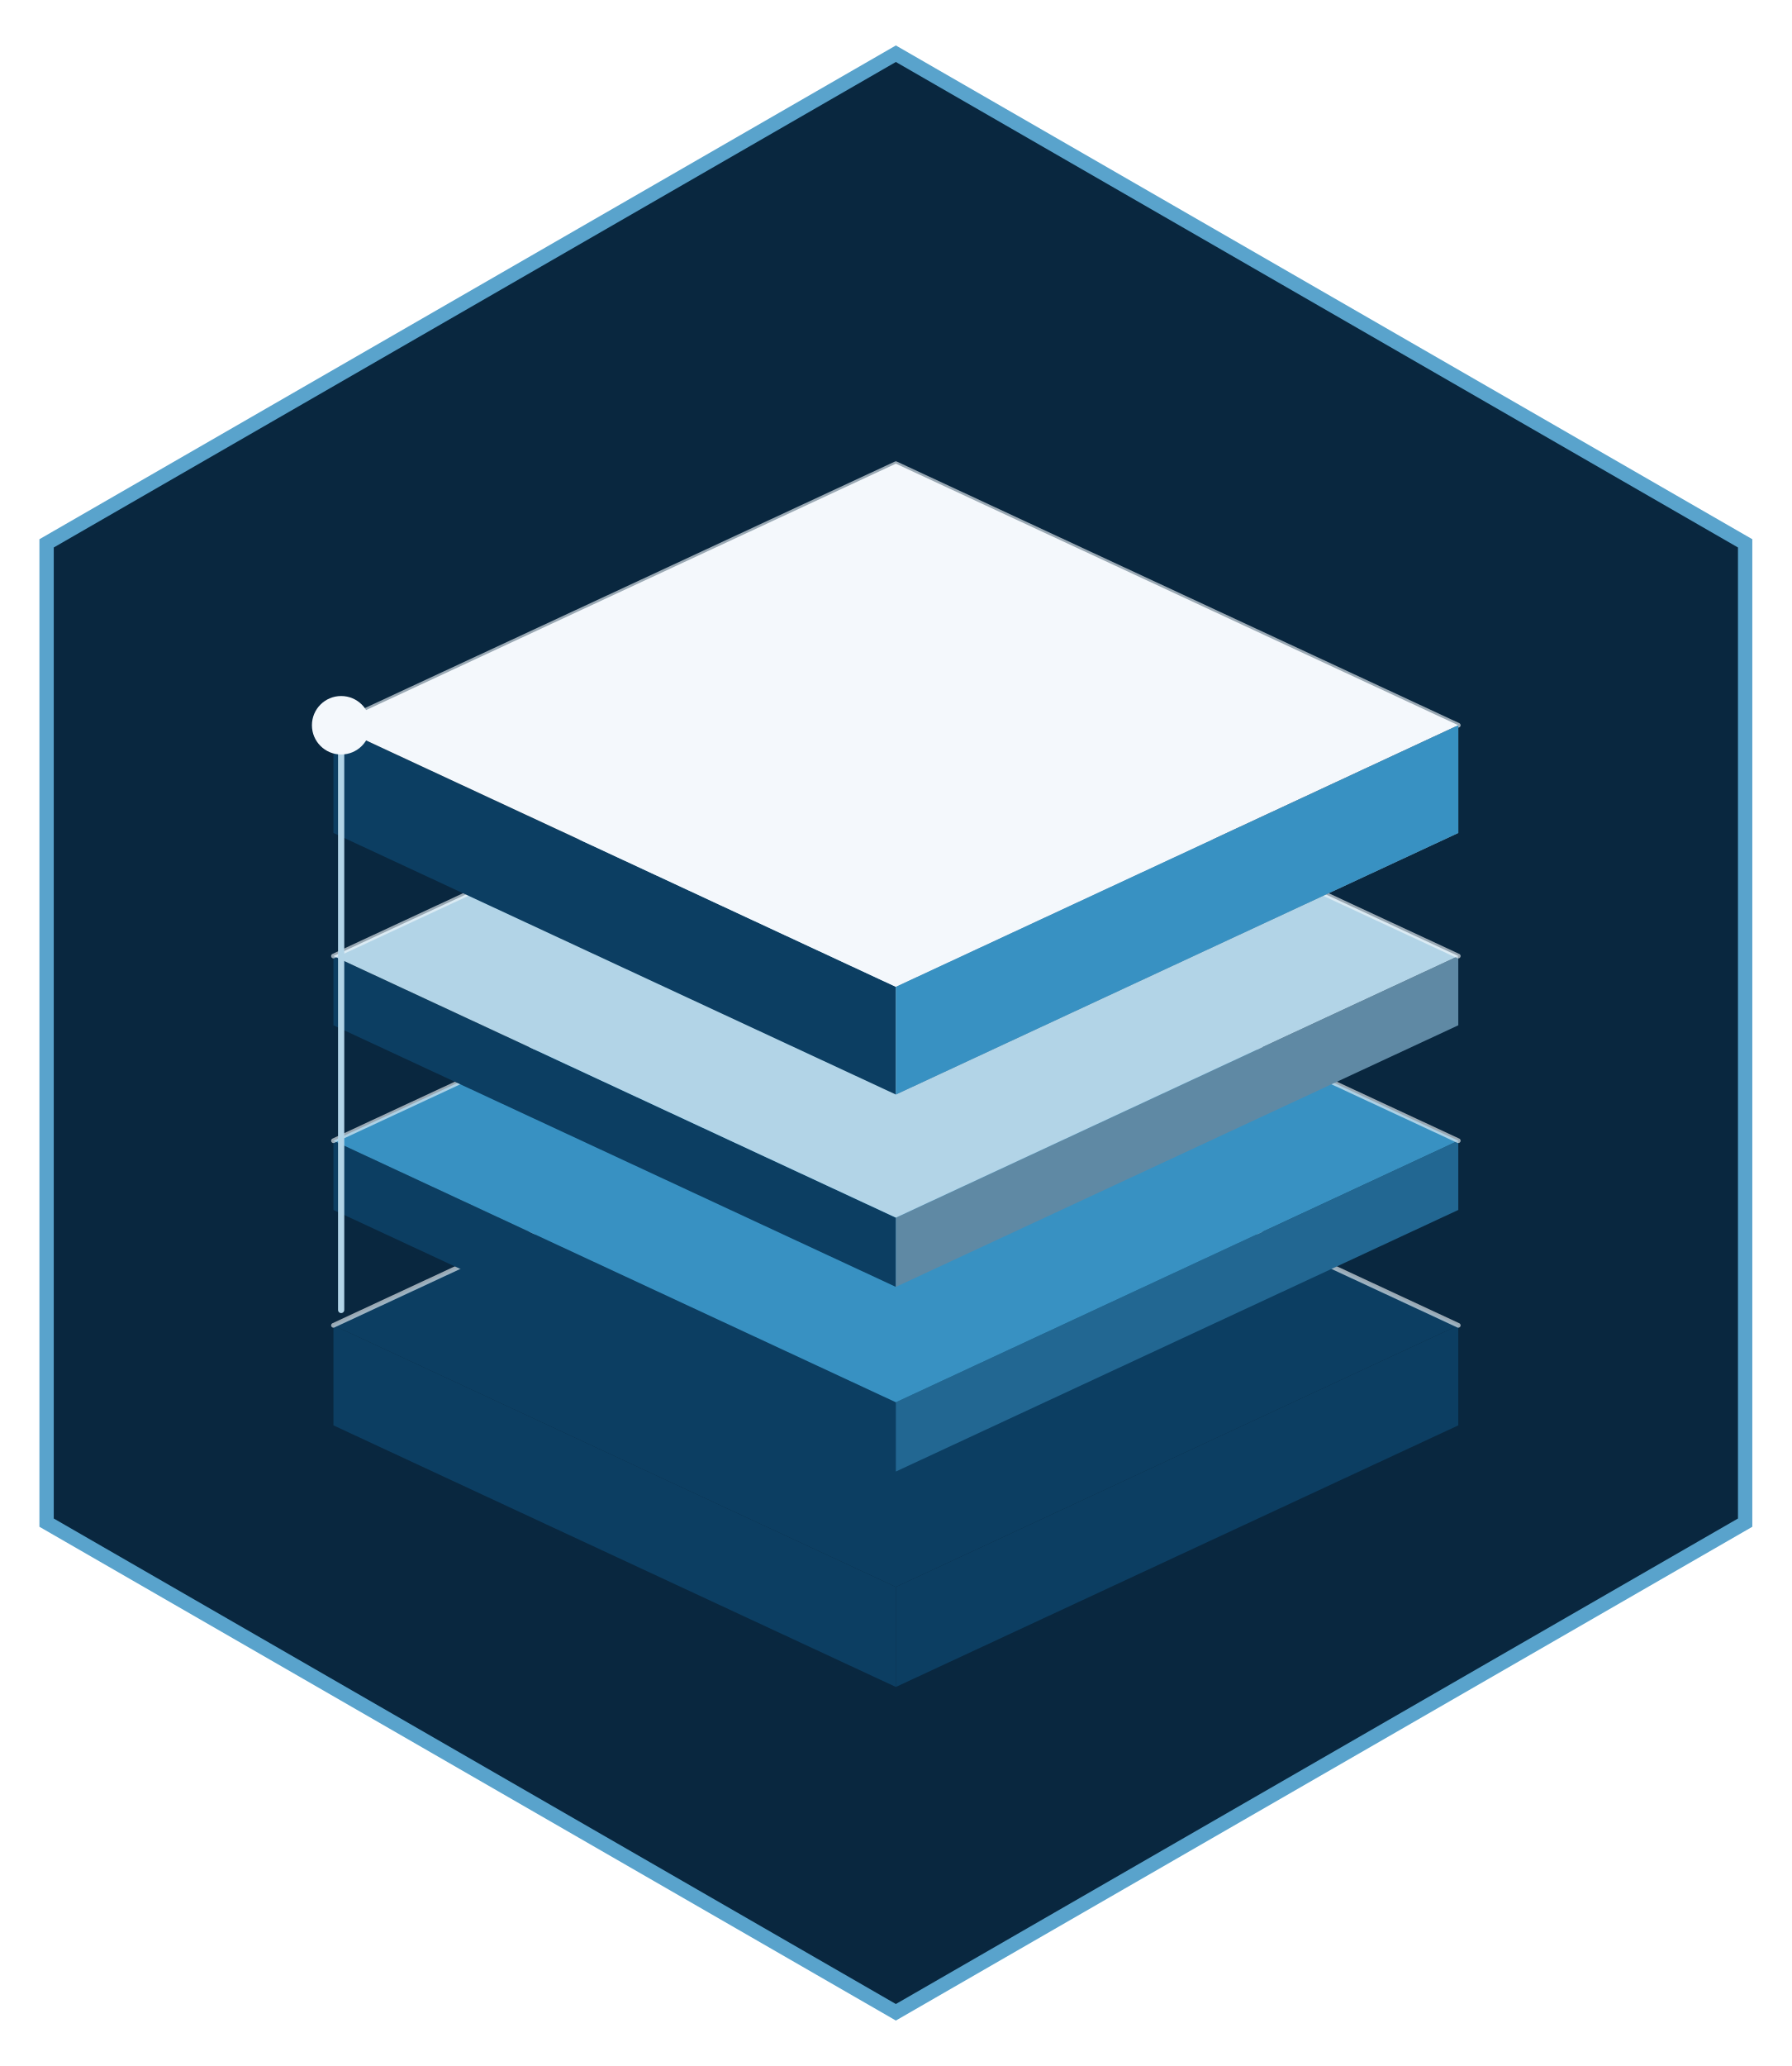
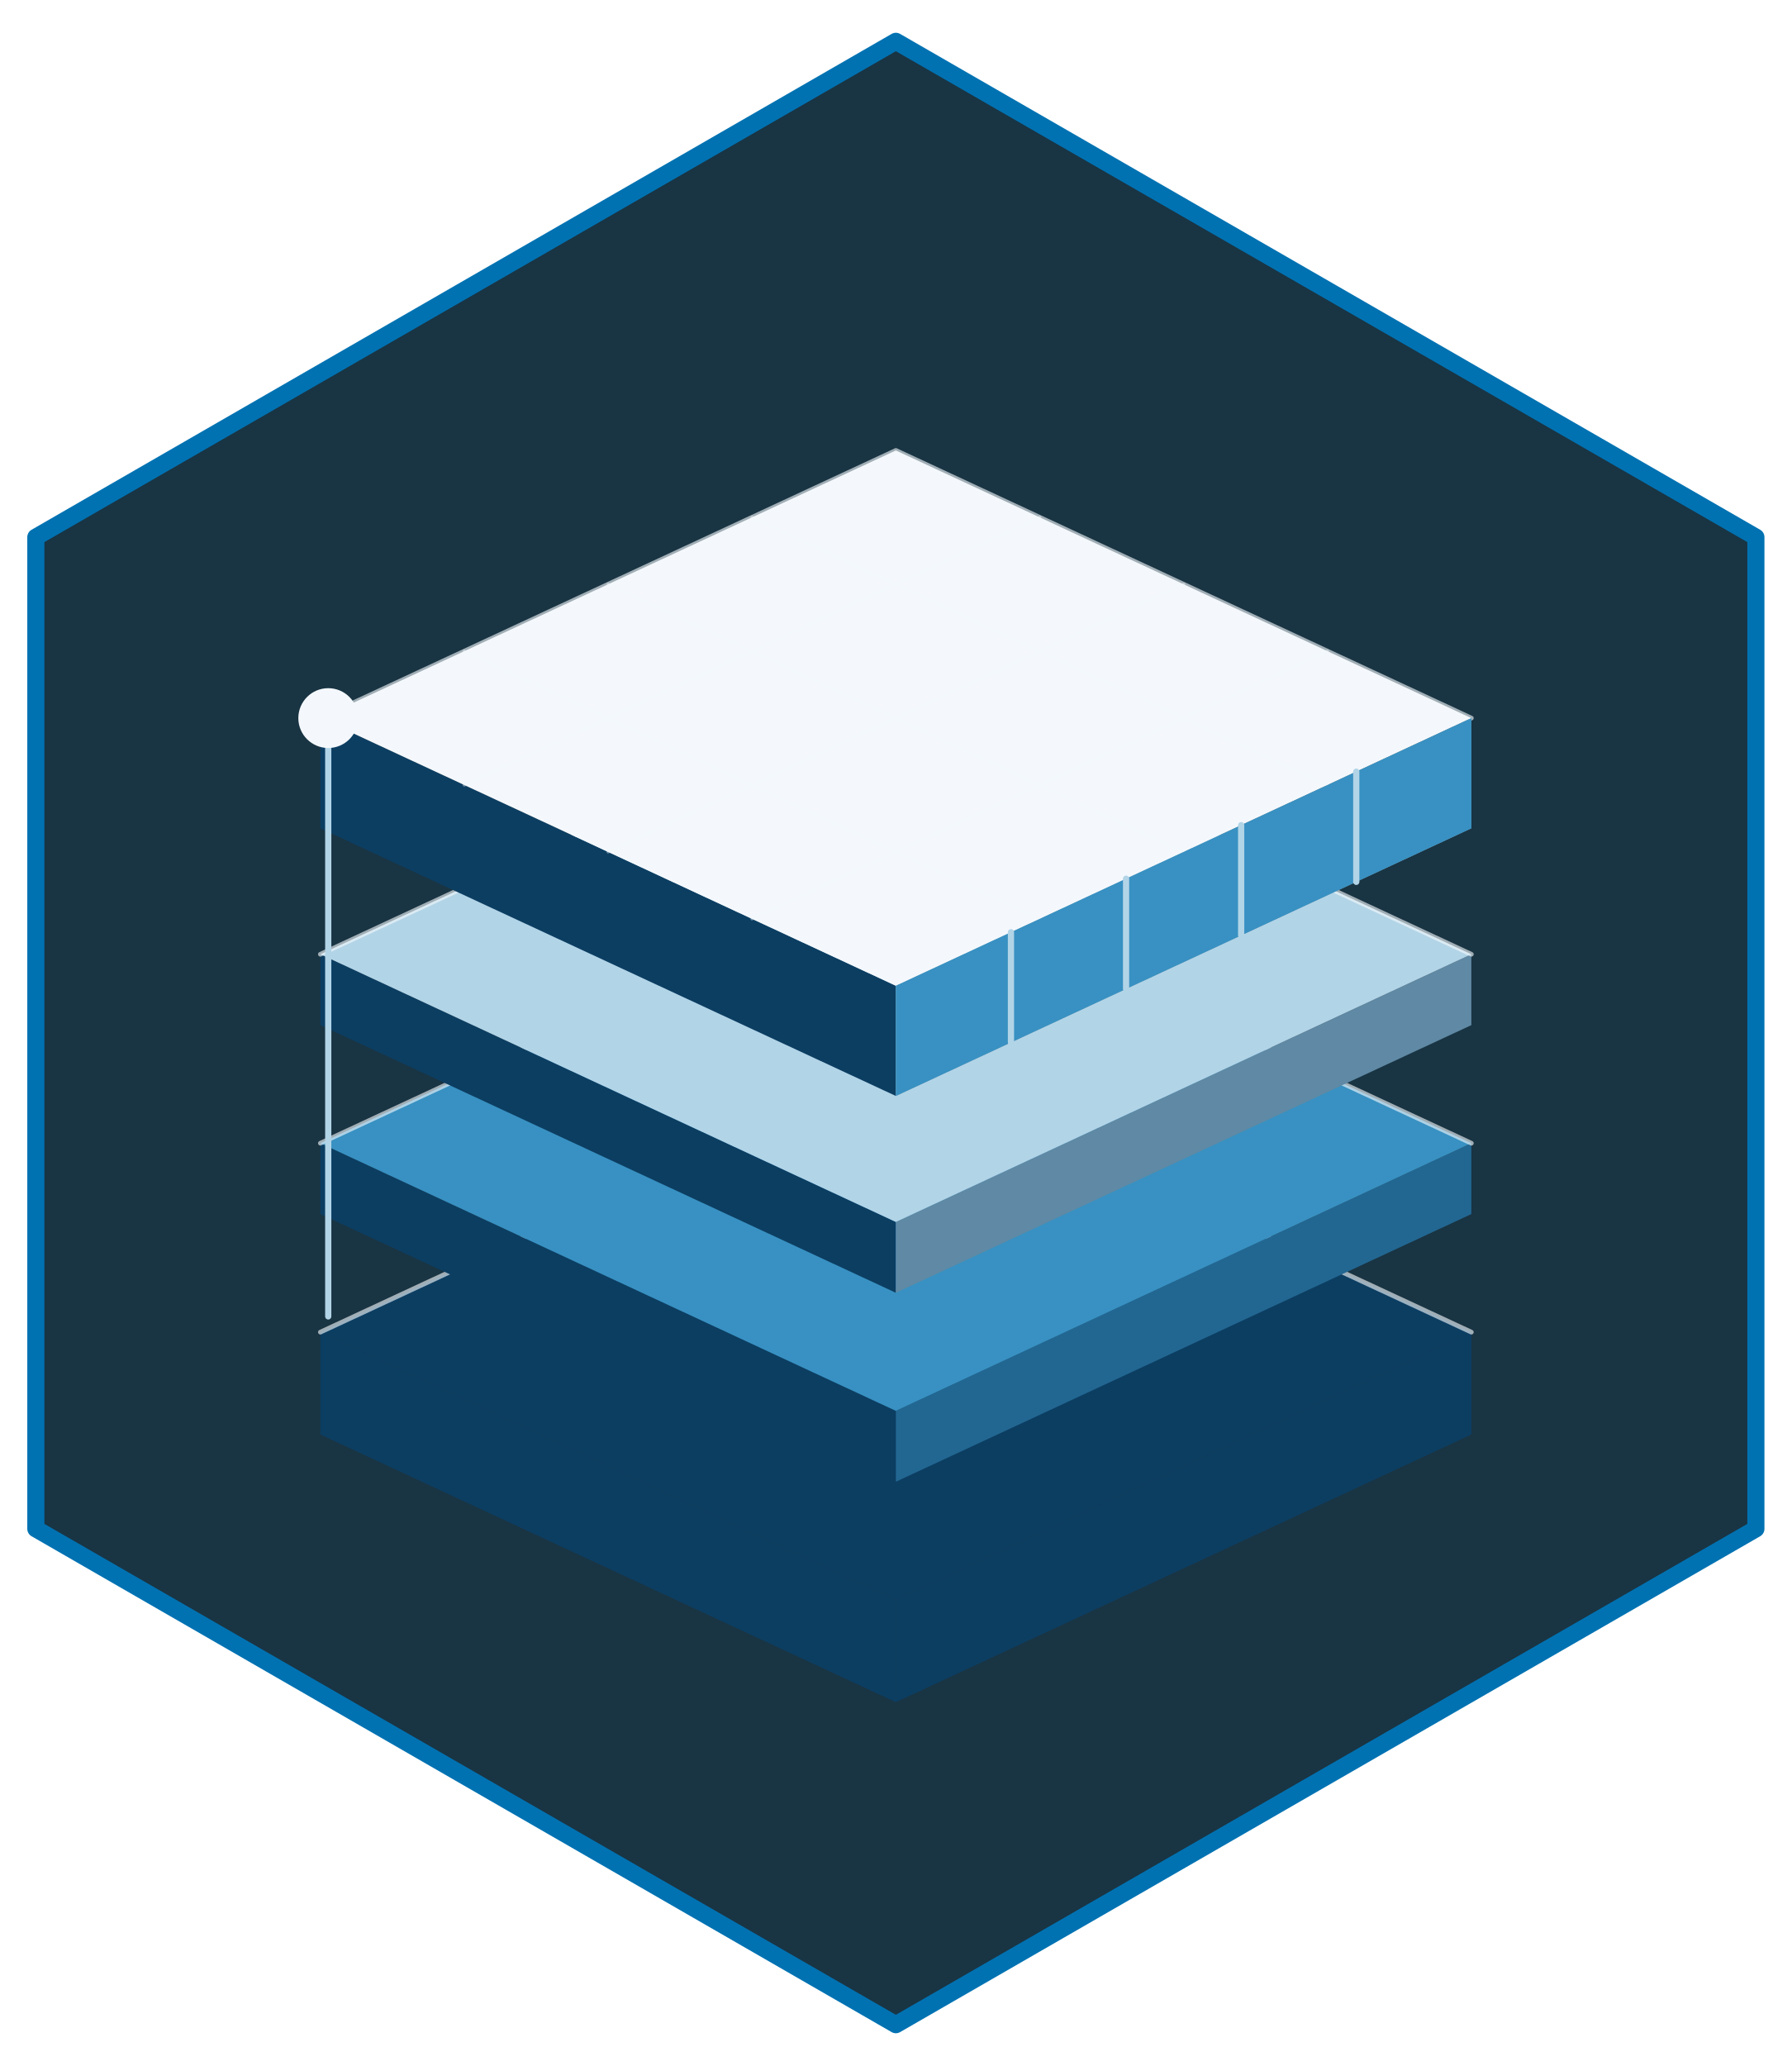
- <svg xmlns="http://www.w3.org/2000/svg" width="432" height="498" viewBox="0 0 432 498">
-   <path fill-rule="nonzero" fill="rgb(100%, 100%, 100%)" fill-opacity="1" d="M 216 4.98 L 427.68 126.988 L 427.68 371.012 L 216 493.02 L 4.32 371.012 L 4.32 126.988 Z M 216 4.98 " />
-   <path fill-rule="nonzero" fill="rgb(34.902%, 63.922%, 80%)" fill-opacity="1" d="M 216 10.957 L 422.496 129.977 L 422.496 368.023 L 216 487.043 L 9.504 368.023 L 9.504 129.977 Z M 216 10.957 " />
-   <path fill-rule="nonzero" fill="rgb(3.529%, 15.294%, 24.706%)" fill-opacity="1" d="M 216 14.941 L 419.039 131.969 L 419.039 366.031 L 216 483.059 L 12.961 366.031 L 12.961 131.969 Z M 216 14.941 " />
-   <path fill-rule="nonzero" fill="rgb(4.706%, 24.314%, 38.431%)" fill-opacity="1" d="M 80.395 319.473 L 216 382.523 L 216 406.633 L 80.395 343.578 Z M 80.395 319.473 " />
-   <path fill-rule="nonzero" fill="rgb(4.706%, 24.314%, 38.431%)" fill-opacity="1" d="M 216 382.523 L 351.605 319.473 L 351.605 343.578 L 216 406.633 Z M 216 382.523 " />
-   <path fill-rule="nonzero" fill="rgb(4.706%, 24.314%, 38.431%)" fill-opacity="1" d="M 80.395 319.473 L 216 256.418 L 351.605 319.473 L 216 382.523 Z M 80.395 319.473 " />
-   <path fill="none" stroke-width="1.125" stroke-linecap="round" stroke-linejoin="round" stroke="rgb(95.686%, 97.255%, 98.824%)" stroke-opacity="0.62" stroke-miterlimit="10" d="M 80.395 319.473 L 216 256.418 L 351.605 319.473 " />
-   <path fill-rule="nonzero" fill="rgb(4.706%, 24.314%, 38.431%)" fill-opacity="1" d="M 80.395 274.965 L 216 338.016 L 216 354.707 L 80.395 291.652 Z M 80.395 274.965 " />
-   <path fill-rule="nonzero" fill="rgb(13.333%, 40.392%, 57.255%)" fill-opacity="1" d="M 216 338.016 L 351.605 274.965 L 351.605 291.652 L 216 354.707 Z M 216 338.016 " />
-   <path fill-rule="nonzero" fill="rgb(21.961%, 56.863%, 76.078%)" fill-opacity="1" d="M 80.395 274.965 L 216 211.91 L 351.605 274.965 L 216 338.016 Z M 80.395 274.965 " />
-   <path fill="none" stroke-width="1.125" stroke-linecap="round" stroke-linejoin="round" stroke="rgb(95.686%, 97.255%, 98.824%)" stroke-opacity="0.62" stroke-miterlimit="10" d="M 80.395 274.965 L 216 211.91 L 351.605 274.965 " />
-   <path fill-rule="nonzero" fill="rgb(4.706%, 24.314%, 38.431%)" fill-opacity="1" d="M 80.395 230.453 L 216 293.508 L 216 310.199 L 80.395 247.145 Z M 80.395 230.453 " />
-   <path fill-rule="nonzero" fill="rgb(37.255%, 53.725%, 64.314%)" fill-opacity="1" d="M 216 293.508 L 351.605 230.453 L 351.605 247.145 L 216 310.199 Z M 216 293.508 " />
-   <path fill-rule="nonzero" fill="rgb(69.804%, 83.137%, 90.588%)" fill-opacity="1" d="M 80.395 230.453 L 216 167.402 L 351.605 230.453 L 216 293.508 Z M 80.395 230.453 " />
-   <path fill="none" stroke-width="1.125" stroke-linecap="round" stroke-linejoin="round" stroke="rgb(95.686%, 97.255%, 98.824%)" stroke-opacity="0.62" stroke-miterlimit="10" d="M 80.395 230.453 L 216 167.402 L 351.605 230.453 " />
-   <path fill-rule="nonzero" fill="rgb(4.706%, 24.314%, 38.431%)" fill-opacity="1" d="M 80.395 174.82 L 216 237.871 L 216 263.836 L 80.395 200.781 Z M 80.395 174.82 " />
-   <path fill-rule="nonzero" fill="rgb(50.196%, 60.784%, 68.627%)" fill-opacity="1" d="M 216 237.871 L 351.605 174.82 L 351.605 200.781 L 216 263.836 Z M 216 237.871 " />
-   <path fill-rule="nonzero" fill="rgb(95.686%, 97.255%, 98.824%)" fill-opacity="1" d="M 80.395 174.82 L 216 111.766 L 351.605 174.82 L 216 237.871 Z M 80.395 174.82 " />
-   <path fill="none" stroke-width="1.125" stroke-linecap="round" stroke-linejoin="round" stroke="rgb(95.686%, 97.255%, 98.824%)" stroke-opacity="0.62" stroke-miterlimit="10" d="M 80.395 174.82 L 216 111.766 L 351.605 174.82 " />
-   <path fill-rule="nonzero" fill="rgb(21.961%, 56.863%, 76.078%)" fill-opacity="1" d="M 216 237.871 L 351.605 174.82 L 351.605 200.781 L 216 263.836 Z M 216 237.871 " />
-   <path fill="none" stroke-width="1.5" stroke-linecap="round" stroke-linejoin="round" stroke="rgb(69.804%, 83.137%, 90.588%)" stroke-opacity="1" stroke-miterlimit="10" d="M 82.254 315.762 L 82.254 174.82 " />
-   <path fill-rule="nonzero" fill="rgb(95.686%, 97.255%, 98.824%)" fill-opacity="1" d="M 89.301 174.82 C 89.301 178.711 86.145 181.867 82.254 181.867 C 78.359 181.867 75.207 178.711 75.207 174.82 C 75.207 170.926 78.359 167.773 82.254 167.773 C 86.145 167.773 89.301 170.926 89.301 174.82 " />
+ <svg xmlns="http://www.w3.org/2000/svg" width="432pt" height="498pt" viewBox="0 0 432 498">
+   <path fill-rule="nonzero" fill="rgb(9.804%, 20.392%, 26.275%)" fill-opacity="1" stroke-width="4.125" stroke-linecap="round" stroke-linejoin="round" stroke="rgb(0%, 44.706%, 69.804%)" stroke-opacity="1" stroke-miterlimit="10" d="M 216 9.961 L 423.359 129.48 L 423.359 368.52 L 216 488.039 L 8.641 368.52 L 8.641 129.48 Z M 216 9.961 " />
+   <path fill-rule="nonzero" fill="rgb(4.706%, 24.314%, 38.431%)" fill-opacity="1" d="M 77.242 321.109 L 216 385.629 L 216 410.301 L 77.242 345.781 Z M 77.242 321.109 " />
+   <path fill-rule="nonzero" fill="rgb(4.706%, 24.314%, 38.431%)" fill-opacity="1" d="M 216 385.629 L 354.758 321.109 L 354.758 345.781 L 216 410.301 Z M 216 385.629 " />
+   <path fill-rule="nonzero" fill="rgb(4.706%, 24.314%, 38.431%)" fill-opacity="1" d="M 77.242 321.109 L 216 256.59 L 354.758 321.109 L 216 385.629 Z M 77.242 321.109 " />
+   <path fill="none" stroke-width="1.125" stroke-linecap="round" stroke-linejoin="round" stroke="rgb(95.686%, 97.255%, 98.824%)" stroke-opacity="0.62" stroke-miterlimit="10" d="M 77.242 321.109 L 216 256.59 L 354.758 321.109 " />
+   <path fill-rule="nonzero" fill="rgb(4.706%, 24.314%, 38.431%)" fill-opacity="1" d="M 77.242 275.566 L 216 340.086 L 216 357.164 L 77.242 292.645 Z M 77.242 275.566 " />
+   <path fill-rule="nonzero" fill="rgb(13.333%, 40.392%, 57.255%)" fill-opacity="1" d="M 216 340.086 L 354.758 275.566 L 354.758 292.645 L 216 357.164 Z M 216 340.086 " />
+   <path fill-rule="nonzero" fill="rgb(21.961%, 56.863%, 76.078%)" fill-opacity="1" d="M 77.242 275.566 L 216 211.047 L 354.758 275.566 L 216 340.086 Z M 77.242 275.566 " />
+   <path fill="none" stroke-width="1.125" stroke-linecap="round" stroke-linejoin="round" stroke="rgb(95.686%, 97.255%, 98.824%)" stroke-opacity="0.62" stroke-miterlimit="10" d="M 77.242 275.566 L 216 211.047 L 354.758 275.566 " />
+   <path fill-rule="nonzero" fill="rgb(4.706%, 24.314%, 38.431%)" fill-opacity="1" d="M 77.242 230.023 L 216 294.543 L 216 311.621 L 77.242 247.102 Z M 77.242 230.023 " />
+   <path fill-rule="nonzero" fill="rgb(37.255%, 53.725%, 64.314%)" fill-opacity="1" d="M 216 294.543 L 354.758 230.023 L 354.758 247.102 L 216 311.621 Z M 216 294.543 " />
+   <path fill-rule="nonzero" fill="rgb(69.804%, 83.137%, 90.588%)" fill-opacity="1" d="M 77.242 230.023 L 216 165.504 L 354.758 230.023 L 216 294.543 Z M 77.242 230.023 " />
+   <path fill="none" stroke-width="1.125" stroke-linecap="round" stroke-linejoin="round" stroke="rgb(95.686%, 97.255%, 98.824%)" stroke-opacity="0.62" stroke-miterlimit="10" d="M 77.242 230.023 L 216 165.504 L 354.758 230.023 " />
+   <path fill-rule="nonzero" fill="rgb(4.706%, 24.314%, 38.431%)" fill-opacity="1" d="M 77.242 173.094 L 216 237.613 L 216 264.18 L 77.242 199.66 Z M 77.242 173.094 " />
+   <path fill-rule="nonzero" fill="rgb(50.196%, 60.784%, 68.627%)" fill-opacity="1" d="M 216 237.613 L 354.758 173.094 L 354.758 199.66 L 216 264.18 Z M 216 237.613 " />
+   <path fill-rule="nonzero" fill="rgb(95.686%, 97.255%, 98.824%)" fill-opacity="1" d="M 77.242 173.094 L 216 108.574 L 354.758 173.094 L 216 237.613 Z M 77.242 173.094 " />
+   <path fill="none" stroke-width="0.75" stroke-linecap="round" stroke-linejoin="round" stroke="rgb(95.686%, 97.255%, 98.824%)" stroke-opacity="0.4" stroke-miterlimit="10" d="M 111.93 156.965 L 250.691 221.484 " />
+   <path fill="none" stroke-width="0.75" stroke-linecap="round" stroke-linejoin="round" stroke="rgb(95.686%, 97.255%, 98.824%)" stroke-opacity="0.4" stroke-miterlimit="10" d="M 181.309 221.484 L 320.07 156.965 " />
+   <path fill="none" stroke-width="0.75" stroke-linecap="round" stroke-linejoin="round" stroke="rgb(95.686%, 97.255%, 98.824%)" stroke-opacity="0.4" stroke-miterlimit="10" d="M 146.621 140.836 L 285.379 205.355 " />
+   <path fill="none" stroke-width="0.75" stroke-linecap="round" stroke-linejoin="round" stroke="rgb(95.686%, 97.255%, 98.824%)" stroke-opacity="0.4" stroke-miterlimit="10" d="M 146.621 205.355 L 285.379 140.836 " />
+   <path fill="none" stroke-width="0.75" stroke-linecap="round" stroke-linejoin="round" stroke="rgb(95.686%, 97.255%, 98.824%)" stroke-opacity="0.4" stroke-miterlimit="10" d="M 181.309 124.703 L 320.07 189.223 " />
+   <path fill="none" stroke-width="0.75" stroke-linecap="round" stroke-linejoin="round" stroke="rgb(95.686%, 97.255%, 98.824%)" stroke-opacity="0.4" stroke-miterlimit="10" d="M 111.93 189.223 L 250.691 124.703 " />
+   <path fill="none" stroke-width="1.125" stroke-linecap="round" stroke-linejoin="round" stroke="rgb(95.686%, 97.255%, 98.824%)" stroke-opacity="0.62" stroke-miterlimit="10" d="M 77.242 173.094 L 216 108.574 L 354.758 173.094 " />
+   <path fill-rule="nonzero" fill="rgb(21.961%, 56.863%, 76.078%)" fill-opacity="1" d="M 216 237.613 L 354.758 173.094 L 354.758 199.66 L 216 264.18 Z M 216 237.613 " />
+   <path fill="none" stroke-width="1.5" stroke-linecap="round" stroke-linejoin="round" stroke="rgb(69.804%, 83.137%, 90.588%)" stroke-opacity="1" stroke-miterlimit="10" d="M 243.75 224.711 L 243.75 251.277 " />
+   <path fill="none" stroke-width="1.5" stroke-linecap="round" stroke-linejoin="round" stroke="rgb(69.804%, 83.137%, 90.588%)" stroke-opacity="1" stroke-miterlimit="10" d="M 271.504 211.805 L 271.504 238.375 " />
+   <path fill="none" stroke-width="1.5" stroke-linecap="round" stroke-linejoin="round" stroke="rgb(69.804%, 83.137%, 90.588%)" stroke-opacity="1" stroke-miterlimit="10" d="M 299.254 198.902 L 299.254 225.469 " />
+   <path fill="none" stroke-width="1.5" stroke-linecap="round" stroke-linejoin="round" stroke="rgb(69.804%, 83.137%, 90.588%)" stroke-opacity="1" stroke-miterlimit="10" d="M 327.008 186 L 327.008 212.566 " />
+   <path fill="none" stroke-width="1.5" stroke-linecap="round" stroke-linejoin="round" stroke="rgb(69.804%, 83.137%, 90.588%)" stroke-opacity="1" stroke-miterlimit="10" d="M 79.141 317.316 L 79.141 173.094 " />
+   <path fill-rule="nonzero" fill="rgb(95.686%, 97.255%, 98.824%)" fill-opacity="1" d="M 86.352 173.094 C 86.352 177.078 83.125 180.305 79.141 180.305 C 75.16 180.305 71.93 177.078 71.93 173.094 C 71.93 169.113 75.16 165.883 79.141 165.883 C 83.125 165.883 86.352 169.113 86.352 173.094 " />
</svg>
